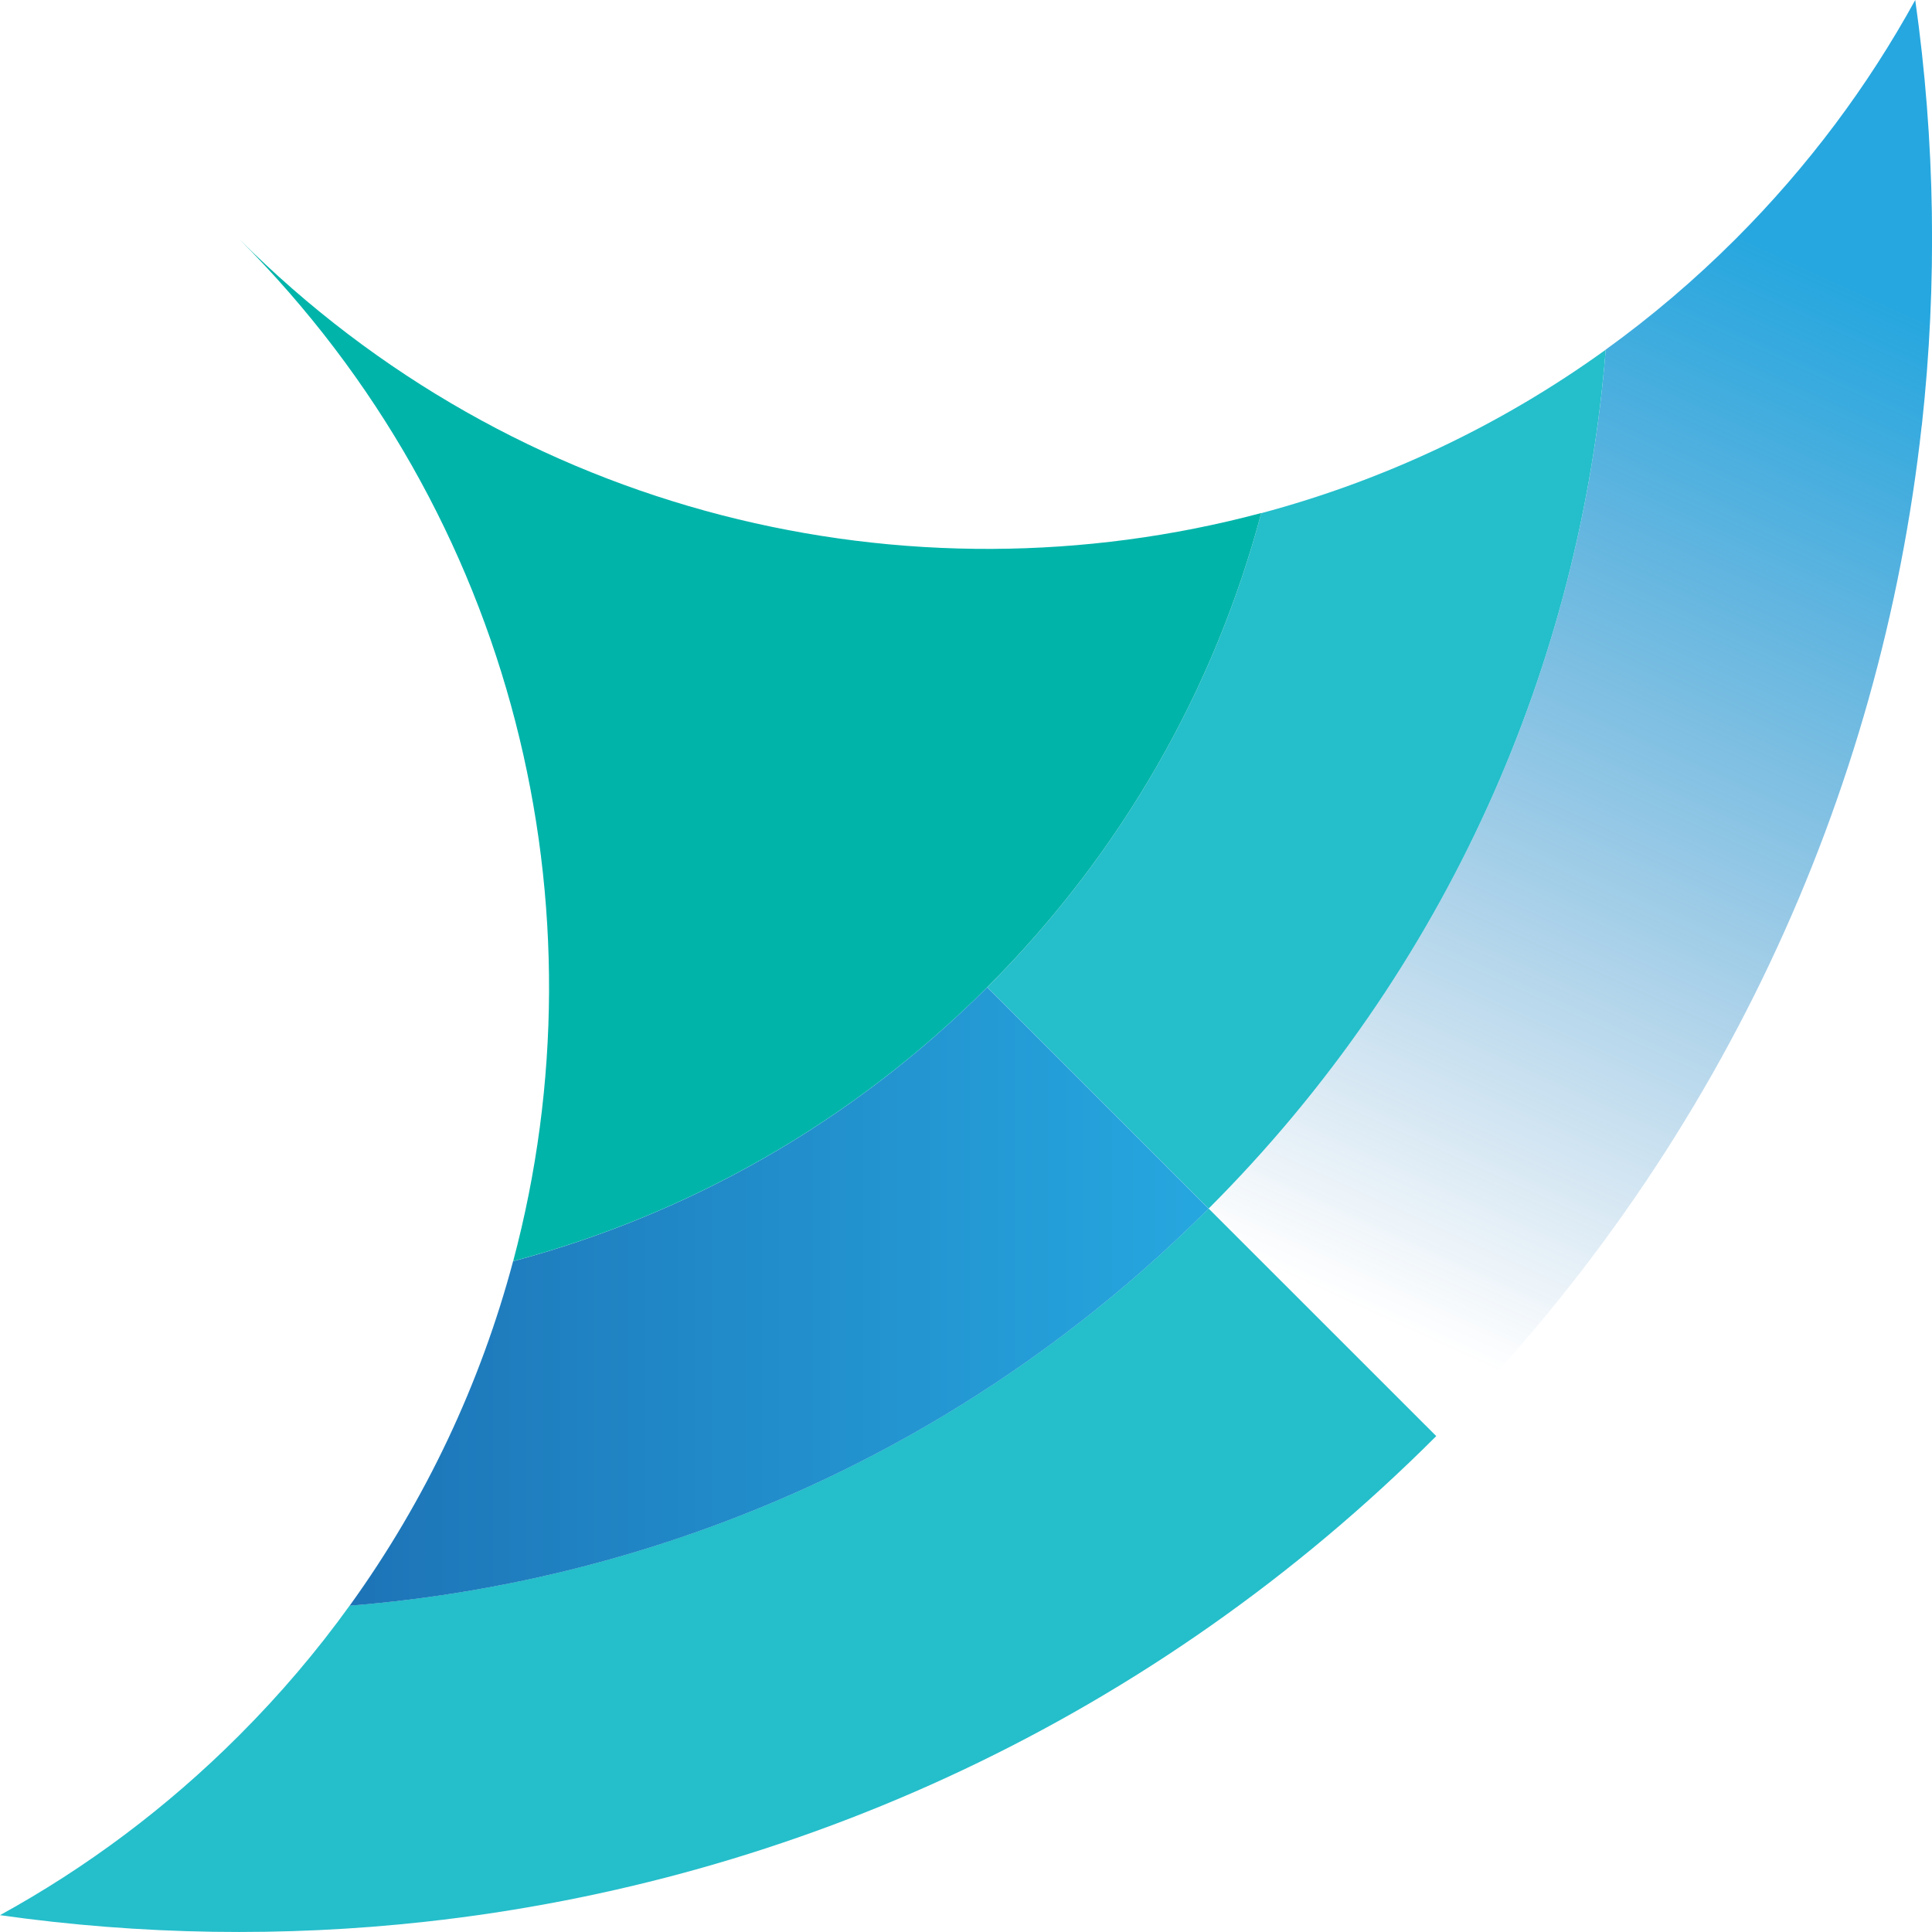
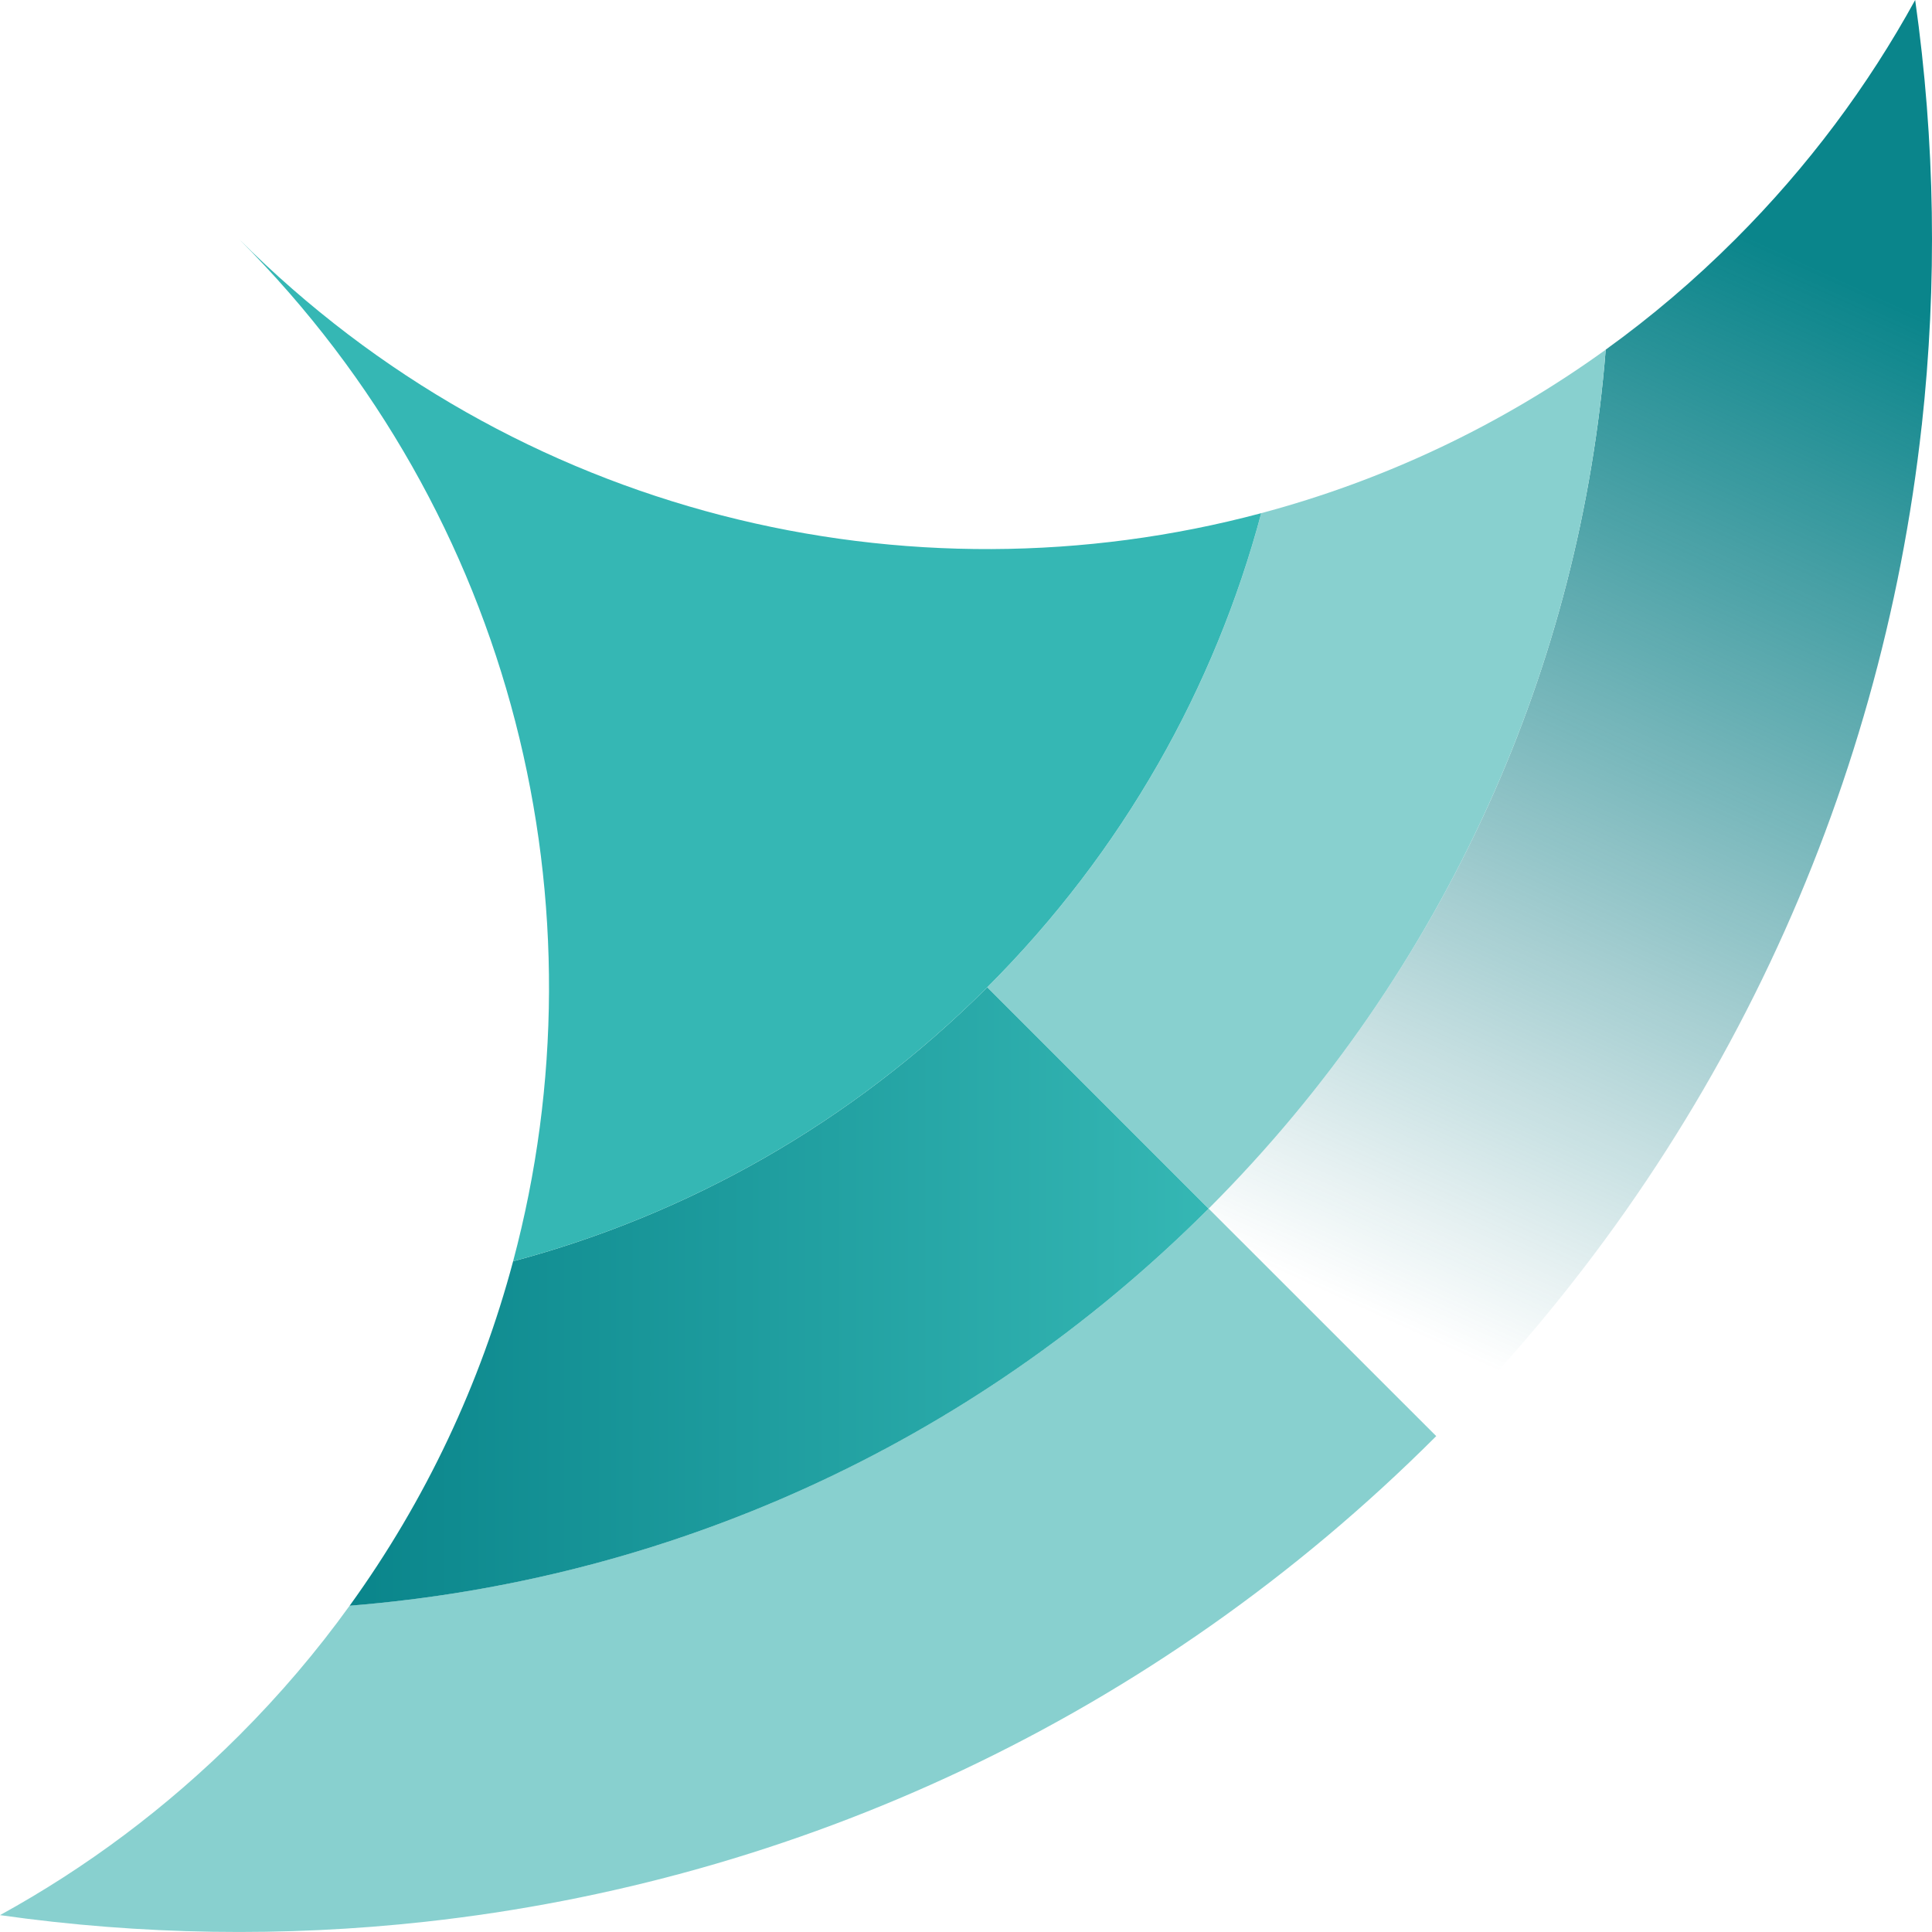
- <svg xmlns="http://www.w3.org/2000/svg" id="Layer_2" data-name="Layer 2" viewBox="0 0 246.67 246.67">
+ <svg xmlns="http://www.w3.org/2000/svg" id="Layer_2" data-name="Layer 2" viewBox="0 0 512 512">
  <defs>
    <style>
      .cls-1 {
-         fill: #25becb;
+         fill: #35b7b4;
      }

      .cls-2 {
-         fill: #00b4aa;
+         fill: #88d0cf;
      }

      .cls-3 {
-         fill: url(#linear-gradient);
+         fill: url(#linear-gradient-2);
      }

      .cls-4 {
-         fill: url(#New_Gradient_Swatch_copy_8);
+         fill: url(#linear-gradient);
      }
    </style>
-     <linearGradient id="linear-gradient" x1="176.52" y1="168.46" x2="236.89" y2="36.39" gradientUnits="userSpaceOnUse">
-       <stop offset="0" stop-color="#1d74b7" stop-opacity="0" />
-       <stop offset="1" stop-color="#26a7df" />
+     <linearGradient id="linear-gradient" x1="366.39" y1="349.67" x2="491.7" y2="75.54" gradientUnits="userSpaceOnUse">
+       <stop offset="0" stop-color="#06717a" stop-opacity="0" />
+       <stop offset="1" stop-color="#0a858b" />
    </linearGradient>
-     <linearGradient id="New_Gradient_Swatch_copy_8" data-name="New Gradient Swatch copy 8" x1="44.64" y1="165.53" x2="154.31" y2="165.53" gradientUnits="userSpaceOnUse">
-       <stop offset="0" stop-color="#1d74b7" />
-       <stop offset="1" stop-color="#26a7df" />
+     <linearGradient id="linear-gradient-2" x1="92.66" y1="343.58" x2="320.3" y2="343.58" gradientUnits="userSpaceOnUse">
+       <stop offset="0" stop-color="#0a858b" />
+       <stop offset="1" stop-color="#35b7b4" />
    </linearGradient>
  </defs>
  <g id="Layer_1-2" data-name="Layer 1">
    <g>
-       <path class="cls-1" d="M183.37,183.36c-36.14,36.14-81.9,56.81-129.05,62-18.05,1.99-36.32,1.71-54.32-.84,10.96-6.02,21.26-13.67,30.53-22.95,5.22-5.22,9.92-10.75,14.11-16.57,40-3.2,79.08-20.11,109.67-50.7l29.06,29.05Z" />
-       <path class="cls-3" d="M245.36,54.32c-5.19,47.15-25.86,92.91-61.99,129.04l-29.06-29.05c30.59-30.59,47.5-69.68,50.7-109.67,5.81-4.19,11.34-8.89,16.57-14.11,9.28-9.28,16.93-19.57,22.95-30.53,2.55,18,2.83,36.27.84,54.32Z" />
-       <path class="cls-1" d="M205.01,44.64c-3.2,39.99-20.11,79.08-50.7,109.67l-28.26-28.26c17.4-17.39,29.07-38.36,34.98-60.53,15.52-4.14,30.46-11.11,43.98-20.87Z" />
-       <path class="cls-4" d="M154.31,154.31c-30.59,30.59-69.67,47.5-109.67,50.7,9.76-13.52,16.73-28.46,20.87-43.98,22.17-5.91,43.15-17.58,60.53-34.98l28.26,28.26Z" />
-       <path class="cls-2" d="M161.03,65.51c-5.91,22.17-17.58,43.15-34.98,60.53-17.39,17.4-38.36,29.07-60.53,34.98,12.03-45.06.37-95.14-34.98-130.5,35.35,35.35,85.43,47.01,130.5,34.98Z" />
+       <path class="cls-2" d="M380.61,380.59c-75.01,75.01-170,117.91-267.86,128.69-37.47,4.13-75.38,3.55-112.75-1.75,22.75-12.49,44.12-28.37,63.38-47.63,10.84-10.84,20.6-22.32,29.28-34.38,83.02-6.63,164.14-41.73,227.64-105.23l60.31,60.29Z" />
+       <path class="cls-4" d="M509.28,112.75c-10.78,97.86-53.68,192.85-128.67,267.84l-60.31-60.29c63.49-63.49,98.6-144.63,105.23-227.64,12.06-8.69,23.54-18.44,34.38-29.28,19.26-19.26,35.14-40.63,47.63-63.38,5.29,37.37,5.88,75.28,1.75,112.75Z" />
+       <path class="cls-2" d="M425.53,92.66c-6.63,83-41.73,164.14-105.23,227.64l-58.66-58.66c36.11-36.09,60.33-79.63,72.61-125.65,32.21-8.59,63.22-23.06,91.28-43.32Z" />
+       <path class="cls-3" d="M320.3,320.3c-63.49,63.49-144.61,98.6-227.64,105.23,20.27-28.06,34.73-59.07,43.32-91.28,46.02-12.28,89.56-36.5,125.65-72.61l58.66,58.66Z" />
+       <path class="cls-1" d="M334.24,135.99c-12.28,46.02-36.5,89.56-72.61,125.65-36.09,36.11-79.63,60.33-125.65,72.61,24.98-93.53.78-197.48-72.61-270.86,73.38,73.38,177.33,97.59,270.86,72.61Z" />
    </g>
  </g>
</svg>
